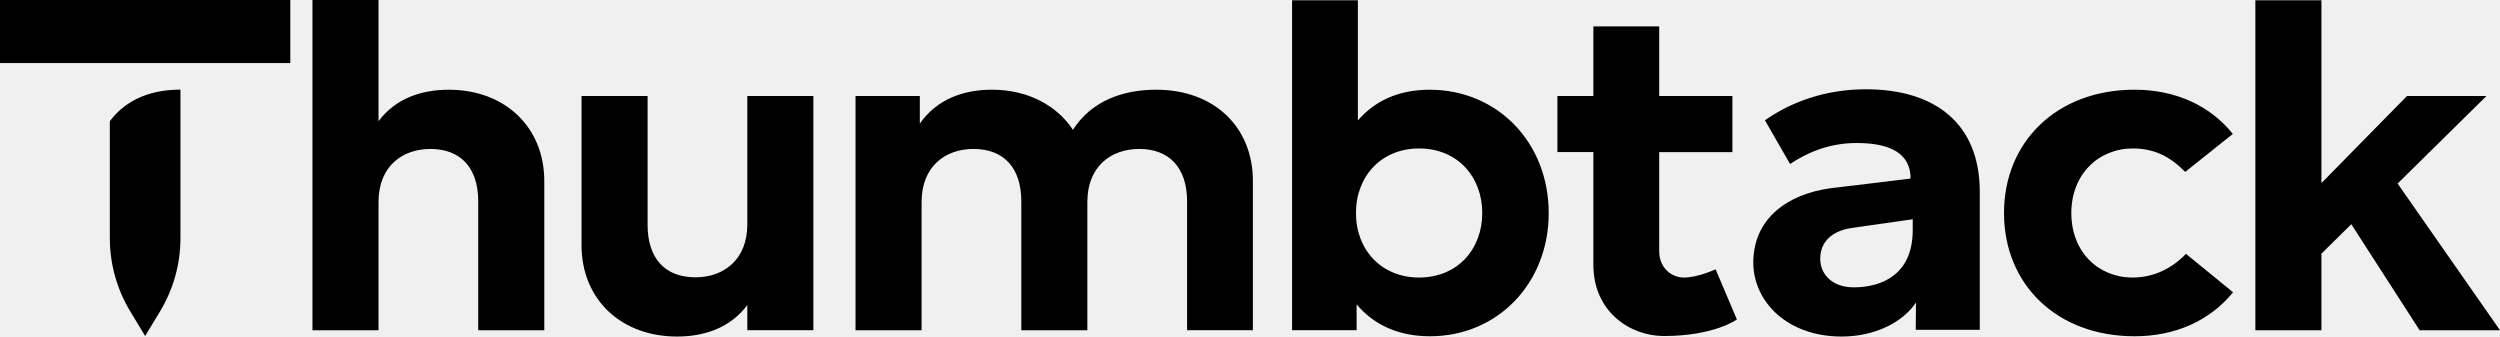
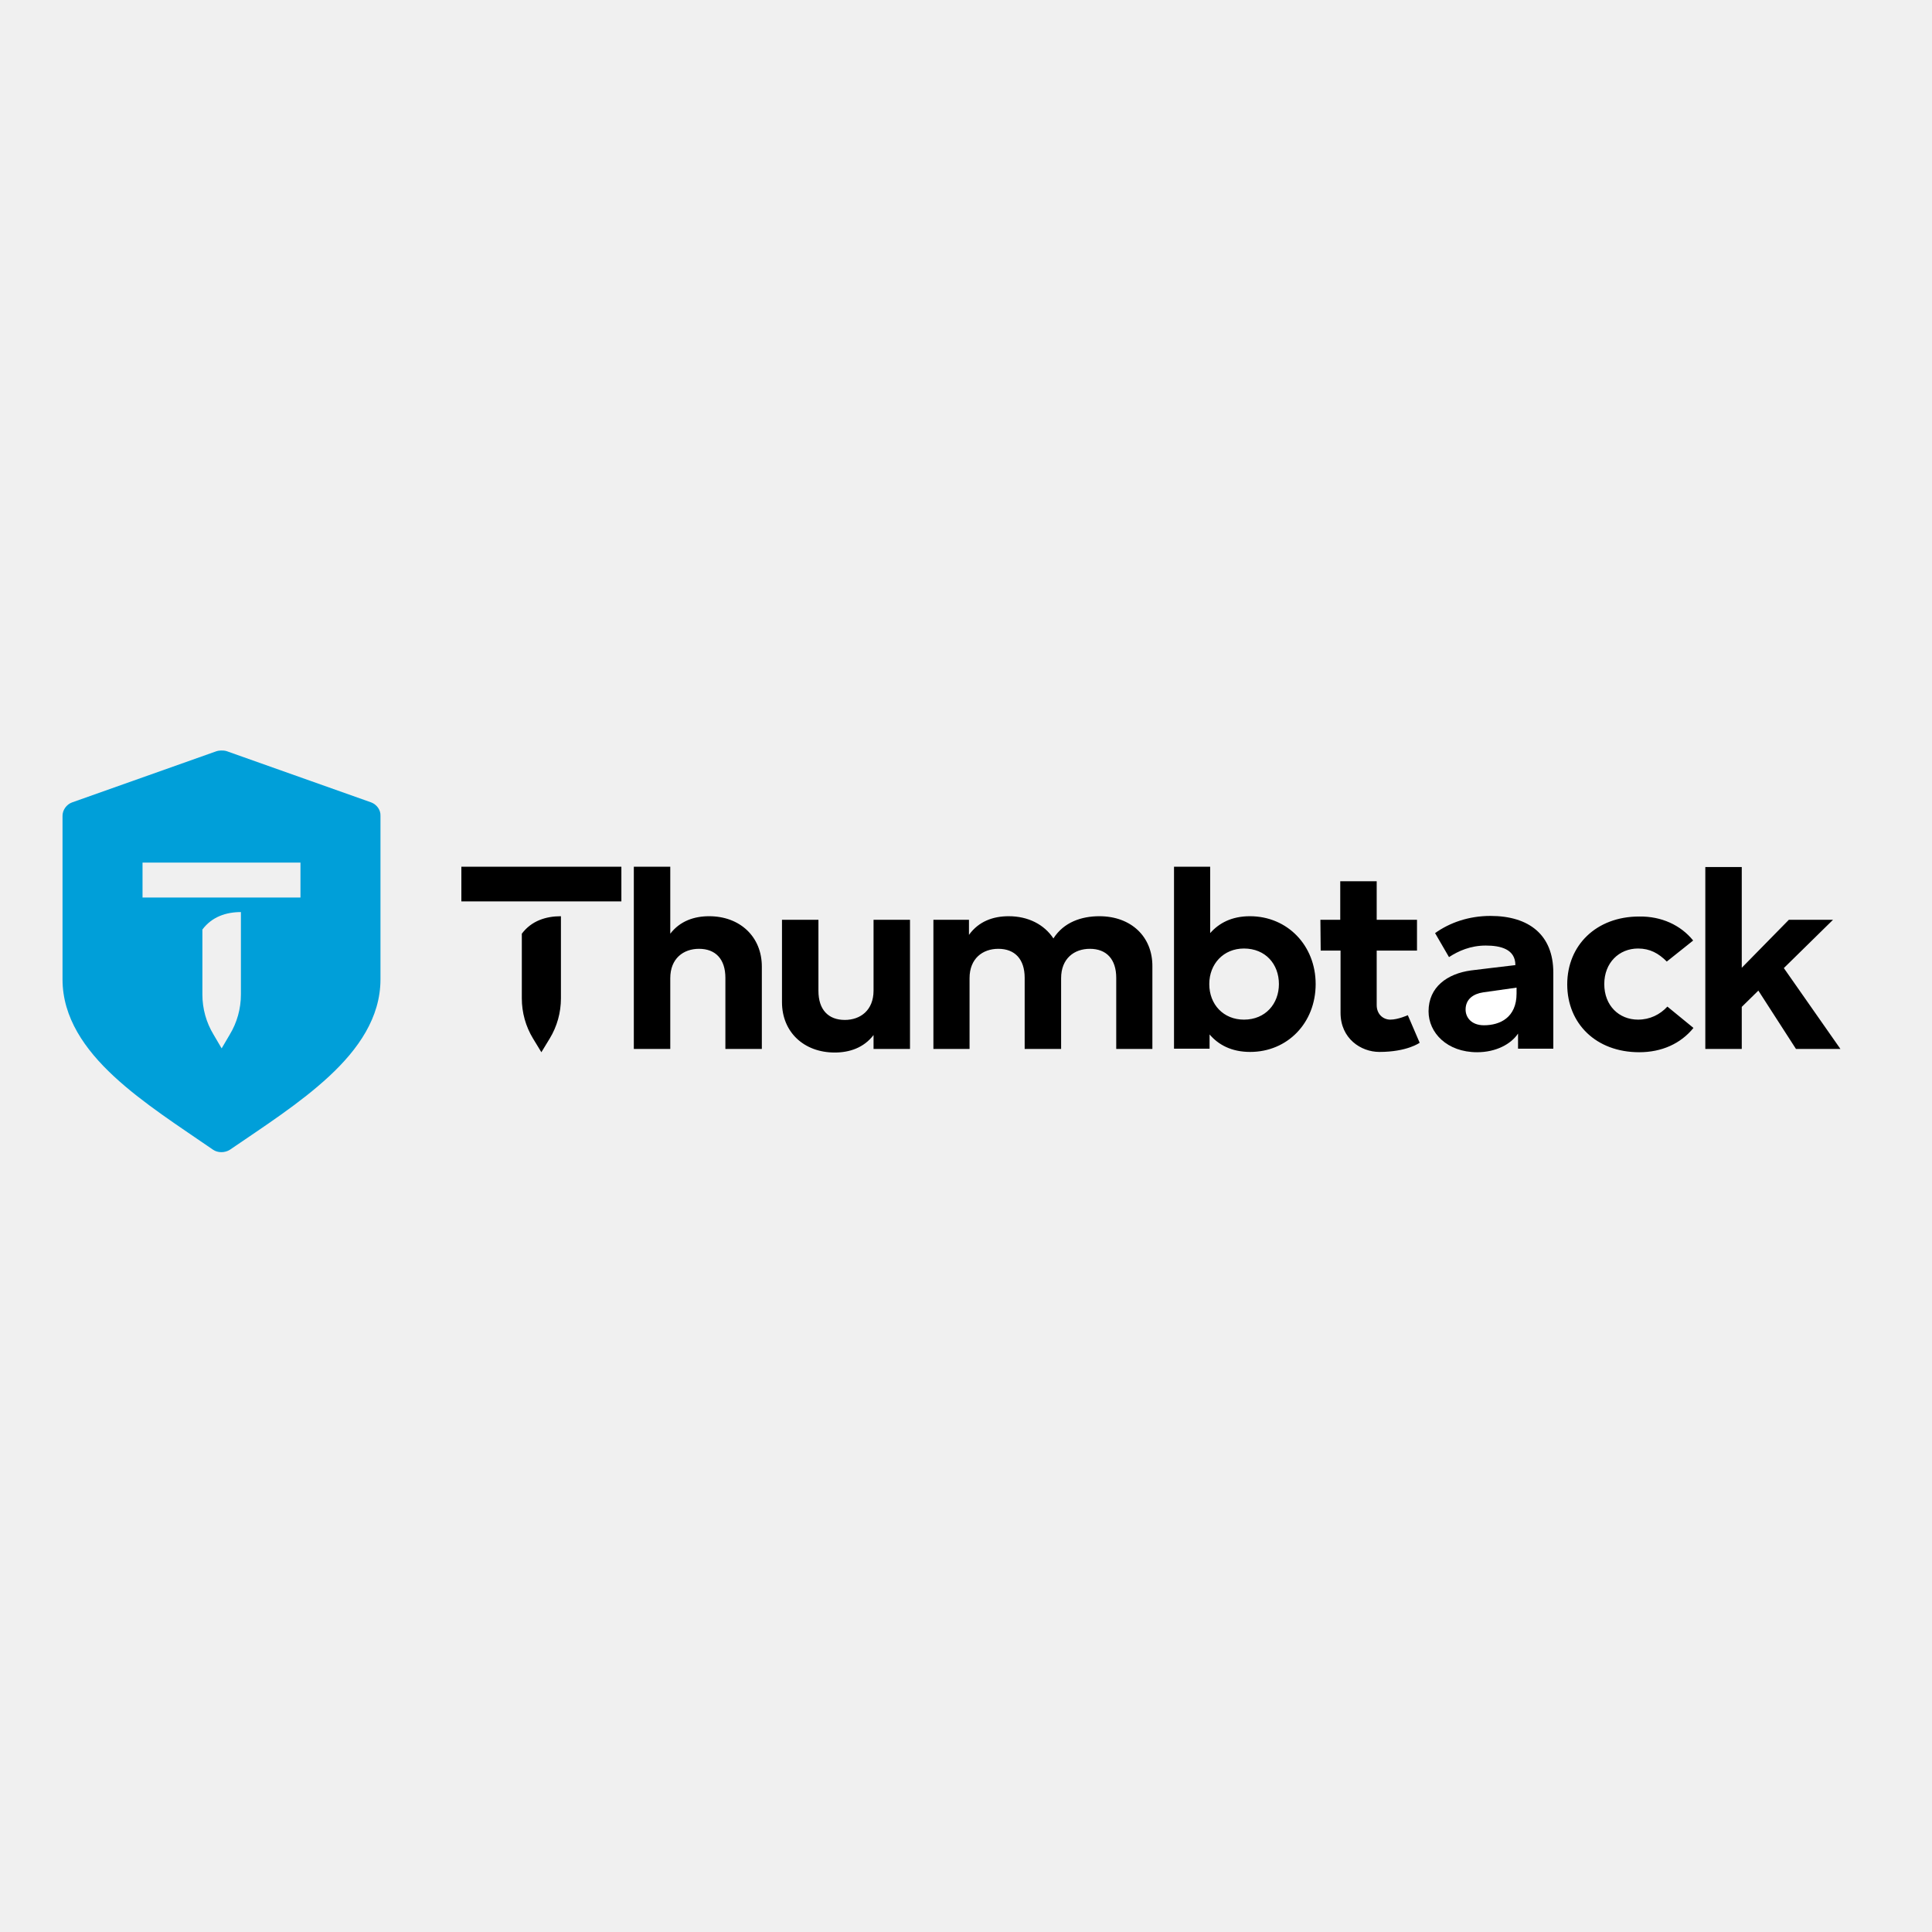
- <svg xmlns="http://www.w3.org/2000/svg" class="black db" width="1000" height="134.615" viewBox="0 0 1300 166.29" version="1.1" id="svg430" style="fill:currentColor">
-   <defs id="defs434" />
-   <path d="m 963.917,145.053 c -11.692,0 -17.408,-7.275 -17.392,-14.808 0,-9.858 7.333,-14.792 16.583,-16.083 l 31.508,-4.5 v 5.708 c -0.008,22.583 -15.483,29.683 -30.708,29.683 z M 970.25,42.07 c 36.2,0 59.233,17.975 59.233,53.292 v 71.775 h -33.3 l 0.133,-14.183 c -6.667,10.017 -20.975,17.7 -38.683,17.692 -28.542,-0.008 -45.925,-18.45 -45.917,-38.433 0,-22.842 17.675,-35.558 39.967,-38.667 0,0 36.608,-4.333 41.808,-5.042 0,-15.075 -14.058,-18.492 -28.067,-18.492 -14.35,0 -25.758,5.008 -34.583,10.917 l -13.058,-22.725 C 931.475,48.52 949.467,42.07 970.25,42.07 Z M 196.833,58.653 c 9.083,-12.075 22.633,-16.35 36.583,-16.35 28.958,0 49.617,19.233 49.617,47.517 V 167.37 h -34.35 v -67 c 0,-17.583 -9.208,-27.267 -24.875,-27.267 -14.742,0 -26.975,9.167 -26.975,27.525 v 66.75 H 162.475 V -4.355 h 34.358 V 58.645 Z M 651.5,89.811 v 77.55 h -34.217 v -67 c 0,-17.583 -9.342,-27.267 -24.875,-27.267 -14.742,0 -26.983,9.167 -26.983,27.525 v 66.75 h -34.342 v -67 c 0,-17.6 -9.208,-27.275 -24.875,-27.275 -14.733,0 -26.975,9.167 -26.975,27.525 v 66.75 h -34.35 V 45.57 h 33.425 v 14.325 c 9.083,-12.942 23.033,-17.6 37.517,-17.6 18.417,0 33.558,7.917 42.108,20.867 9.875,-15.458 26.583,-20.867 43.3,-20.867 30,0 50.275,19.233 50.275,47.517 z M 805.333,106.395 c 0,36.583 -26.592,64.108 -61.733,64.108 -17.633,0 -29.875,-6.783 -38.167,-16.583 v 13.442 H 671.875 V -4.23 h 34.217 V 58.27 c 8.292,-9.55 20.267,-15.967 37.375,-15.967 35.275,0 61.858,27.533 61.858,64.108 z m -100.233,0 c 0,19.242 13.3,33.567 32.775,33.567 20.267,0 32.9,-14.958 32.9,-33.558 0,-18.608 -12.633,-33.558 -32.9,-33.558 -19.475,0 -32.775,14.333 -32.775,33.558 z m 455.958,-41.092 -24.75,19.733 c -7.75,-7.917 -16.05,-12.192 -27.233,-12.192 -17.767,0 -31.983,13.325 -31.983,33.558 0,20.358 14.083,33.558 31.85,33.558 11.05,0 20.533,-4.775 27.767,-12.317 l 24.483,19.983 c -11.975,14.708 -29.883,22.875 -51.192,22.875 -40.675,0 -67.917,-27.15 -67.917,-64.1 0,-36.833 27.242,-64.108 67.917,-64.108 21.308,0 39.333,8.3 51.058,23 z m 131.9,-19.733 -46.2,45.525 L 1300,167.37 h -41.792 l -35.533,-55.142 -15.533,15.333 v 39.808 h -34.35 V -4.23 h 34.35 V 90.853 l 44.483,-45.275 h 41.342 z M 388.6,154.295 c -9.083,12.067 -22.633,16.35 -36.583,16.35 -28.958,0 -49.617,-19.225 -49.617,-47.508 V 45.578 h 34.35 V 112.57 c 0,17.592 9.208,27.275 24.875,27.275 14.742,0 26.975,-9.175 26.975,-27.525 V 45.561 h 34.35 V 167.361 H 388.6 v -13.075 z M 809.867,45.578 h 18.692 V 9.378 h 34.225 V 45.578 H 900.85 V 74.745 H 862.783 V 126.27 c 0,8.525 6.175,13.7 12.942,13.7 7.125,0 16.392,-4.283 16.392,-4.283 l 11.067,26.092 c 0,0 -11.758,8.6 -38.033,8.6 -17.375,0 -36.592,-12.558 -36.592,-36.95 V 74.728 H 809.867 V 45.561 Z M 93.833,42.245 v 77.367 c 0,13.333 -3.667,26.442 -10.642,38 l -7.717,12.767 -7.708,-12.775 a 73.458,73.458 0 0 1 -10.65,-38 V 58.645 c 9.117,-12.108 22.725,-16.4 36.717,-16.4 z M 0,28.453 V -4.355 H 150.958 V 28.453 Z" id="path428" style="fill-rule:evenodd;stroke-width:8.333" />
+ <svg xmlns="http://www.w3.org/2000/svg" version="1.1" id="layer" x="0px" y="0px" viewBox="-153 -46 652 652" style="enable-background:new -153 -46 652 652;" xml:space="preserve">
+   <style type="text/css">
+ 	.st0{fill:#009FD9;}
+ 	.st1{fill:#FFFFFF;}
+ </style>
+   <path class="st0" d="M-27.7,224.8l-48.8-17.3c-1.2-0.4-2.8-0.2-3.4,0l-48.8,17.3c-1.9,0.7-3.2,2.6-3.2,4.5v55.2  c0,12.9,7.5,23.6,17.3,32.7c9.8,9.1,22.2,17,33.5,24.8c1.6,1.1,4,1.1,5.7,0c11.4-7.8,23.7-15.7,33.5-24.8  c9.8-9.1,17.3-19.8,17.3-32.7v-55.2C-24.5,227.3-25.9,225.5-27.7,224.8z M-71.7,289.6c0,4.8-1.3,9.5-3.8,13.6l-2.7,4.6l-2.7-4.6  c-2.5-4.1-3.8-8.8-3.8-13.6v-21.9c3.2-4.3,8-5.9,13-5.9V289.6z M-51.6,256.9h-53.3v-11.8h53.3V256.9z" />
+   <path d="M350,263.1c13,0,21.2,6.4,21.2,19.1v25.7h-11.9l0-5.1c-2.4,3.6-7.5,6.3-13.8,6.3c-10.2,0-16.4-6.6-16.4-13.8  c0-8.2,6.3-12.7,14.3-13.8c0,0,13.1-1.6,15-1.8c0-5.4-5-6.6-10-6.6c-5.1,0-9.2,1.8-12.4,3.9l-4.7-8.1  C336.2,265.4,342.6,263.1,350,263.1z" />
+   <path class="st1" d="M347.8,300c-4.2,0-6.2-2.6-6.2-5.3c0-3.5,2.6-5.3,5.9-5.8l11.3-1.6v2C358.8,297.4,353.2,300,347.8,300  L347.8,300z" />
+   <path d="M73.2,269.1c3.3-4.3,8.1-5.9,13.1-5.9c10.4,0,17.8,6.9,17.8,17V308H91.8v-24c0-6.3-3.3-9.8-8.9-9.8c-5.3,0-9.7,3.3-9.7,9.9  V308H60.9v-61.5h12.3V269.1L73.2,269.1z M235.9,280.2V308h-12.2v-24c0-6.3-3.3-9.8-8.9-9.8c-5.3,0-9.7,3.3-9.7,9.9V308h-12.3v-24  c0-6.3-3.3-9.8-8.9-9.8c-5.3,0-9.7,3.3-9.7,9.9V308H162v-43.6h12v5.1c3.3-4.6,8.2-6.3,13.4-6.3c6.6,0,12,2.8,15.1,7.5  c3.5-5.5,9.5-7.5,15.5-7.5C228.7,263.2,236,270.1,235.9,280.2L235.9,280.2z M291,286.1c0,13.1-9.5,22.9-22.1,22.9  c-6.3,0-10.7-2.4-13.7-5.9v4.8h-12v-61.4h12.2v22.4c3-3.4,7.3-5.7,13.4-5.7C281.5,263.2,291,273.1,291,286.1L291,286.1z   M255.1,286.1c0,6.9,4.8,12,11.7,12c7.3,0,11.8-5.4,11.8-12c0-6.7-4.5-12-11.8-12C259.9,274.1,255.1,279.3,255.1,286.1L255.1,286.1z   M418.4,271.4l-8.9,7.1c-2.8-2.8-5.7-4.4-9.7-4.4c-6.4,0-11.4,4.8-11.4,12c0,7.3,5,12,11.4,12c4,0,7.4-1.7,9.9-4.4l8.8,7.2  c-4.3,5.3-10.7,8.2-18.3,8.2c-14.6,0-24.3-9.7-24.3-22.9c0-13.2,9.8-22.9,24.3-22.9C407.7,263.2,414.2,266.2,418.4,271.4  L418.4,271.4z M465.6,264.4L449,280.7l19.1,27.3h-15l-12.7-19.7l-5.6,5.5V308h-12.3v-61.4h12.3v34l15.9-16.2L465.6,264.4  L465.6,264.4z M141.8,303.3c-3.3,4.3-8.1,5.9-13.1,5.9c-10.4,0-17.8-6.9-17.8-17v-27.8h12.3v24c0,6.3,3.3,9.8,8.9,9.8  c5.3,0,9.7-3.3,9.7-9.9v-23.9h12.3V308h-12.3L141.8,303.3L141.8,303.3z M292.6,264.4h6.7v-13h12.3v13h13.6v10.4h-13.6v18.4  c0,3.1,2.2,4.9,4.6,4.9c2.6,0,5.9-1.5,5.9-1.5l4,9.3c0,0-4.2,3.1-13.6,3.1c-6.2,0-13.1-4.5-13.1-13.2v-21h-6.7L292.6,264.4  L292.6,264.4z M36.3,263.2v27.7c0,4.8-1.3,9.5-3.8,13.6l-2.8,4.6l-2.8-4.6c-2.5-4.1-3.8-8.8-3.8-13.6v-21.8  C26.4,264.7,31.3,263.2,36.3,263.2z M2.7,258.2v-11.7h54v11.7H2.7z" />
</svg>
